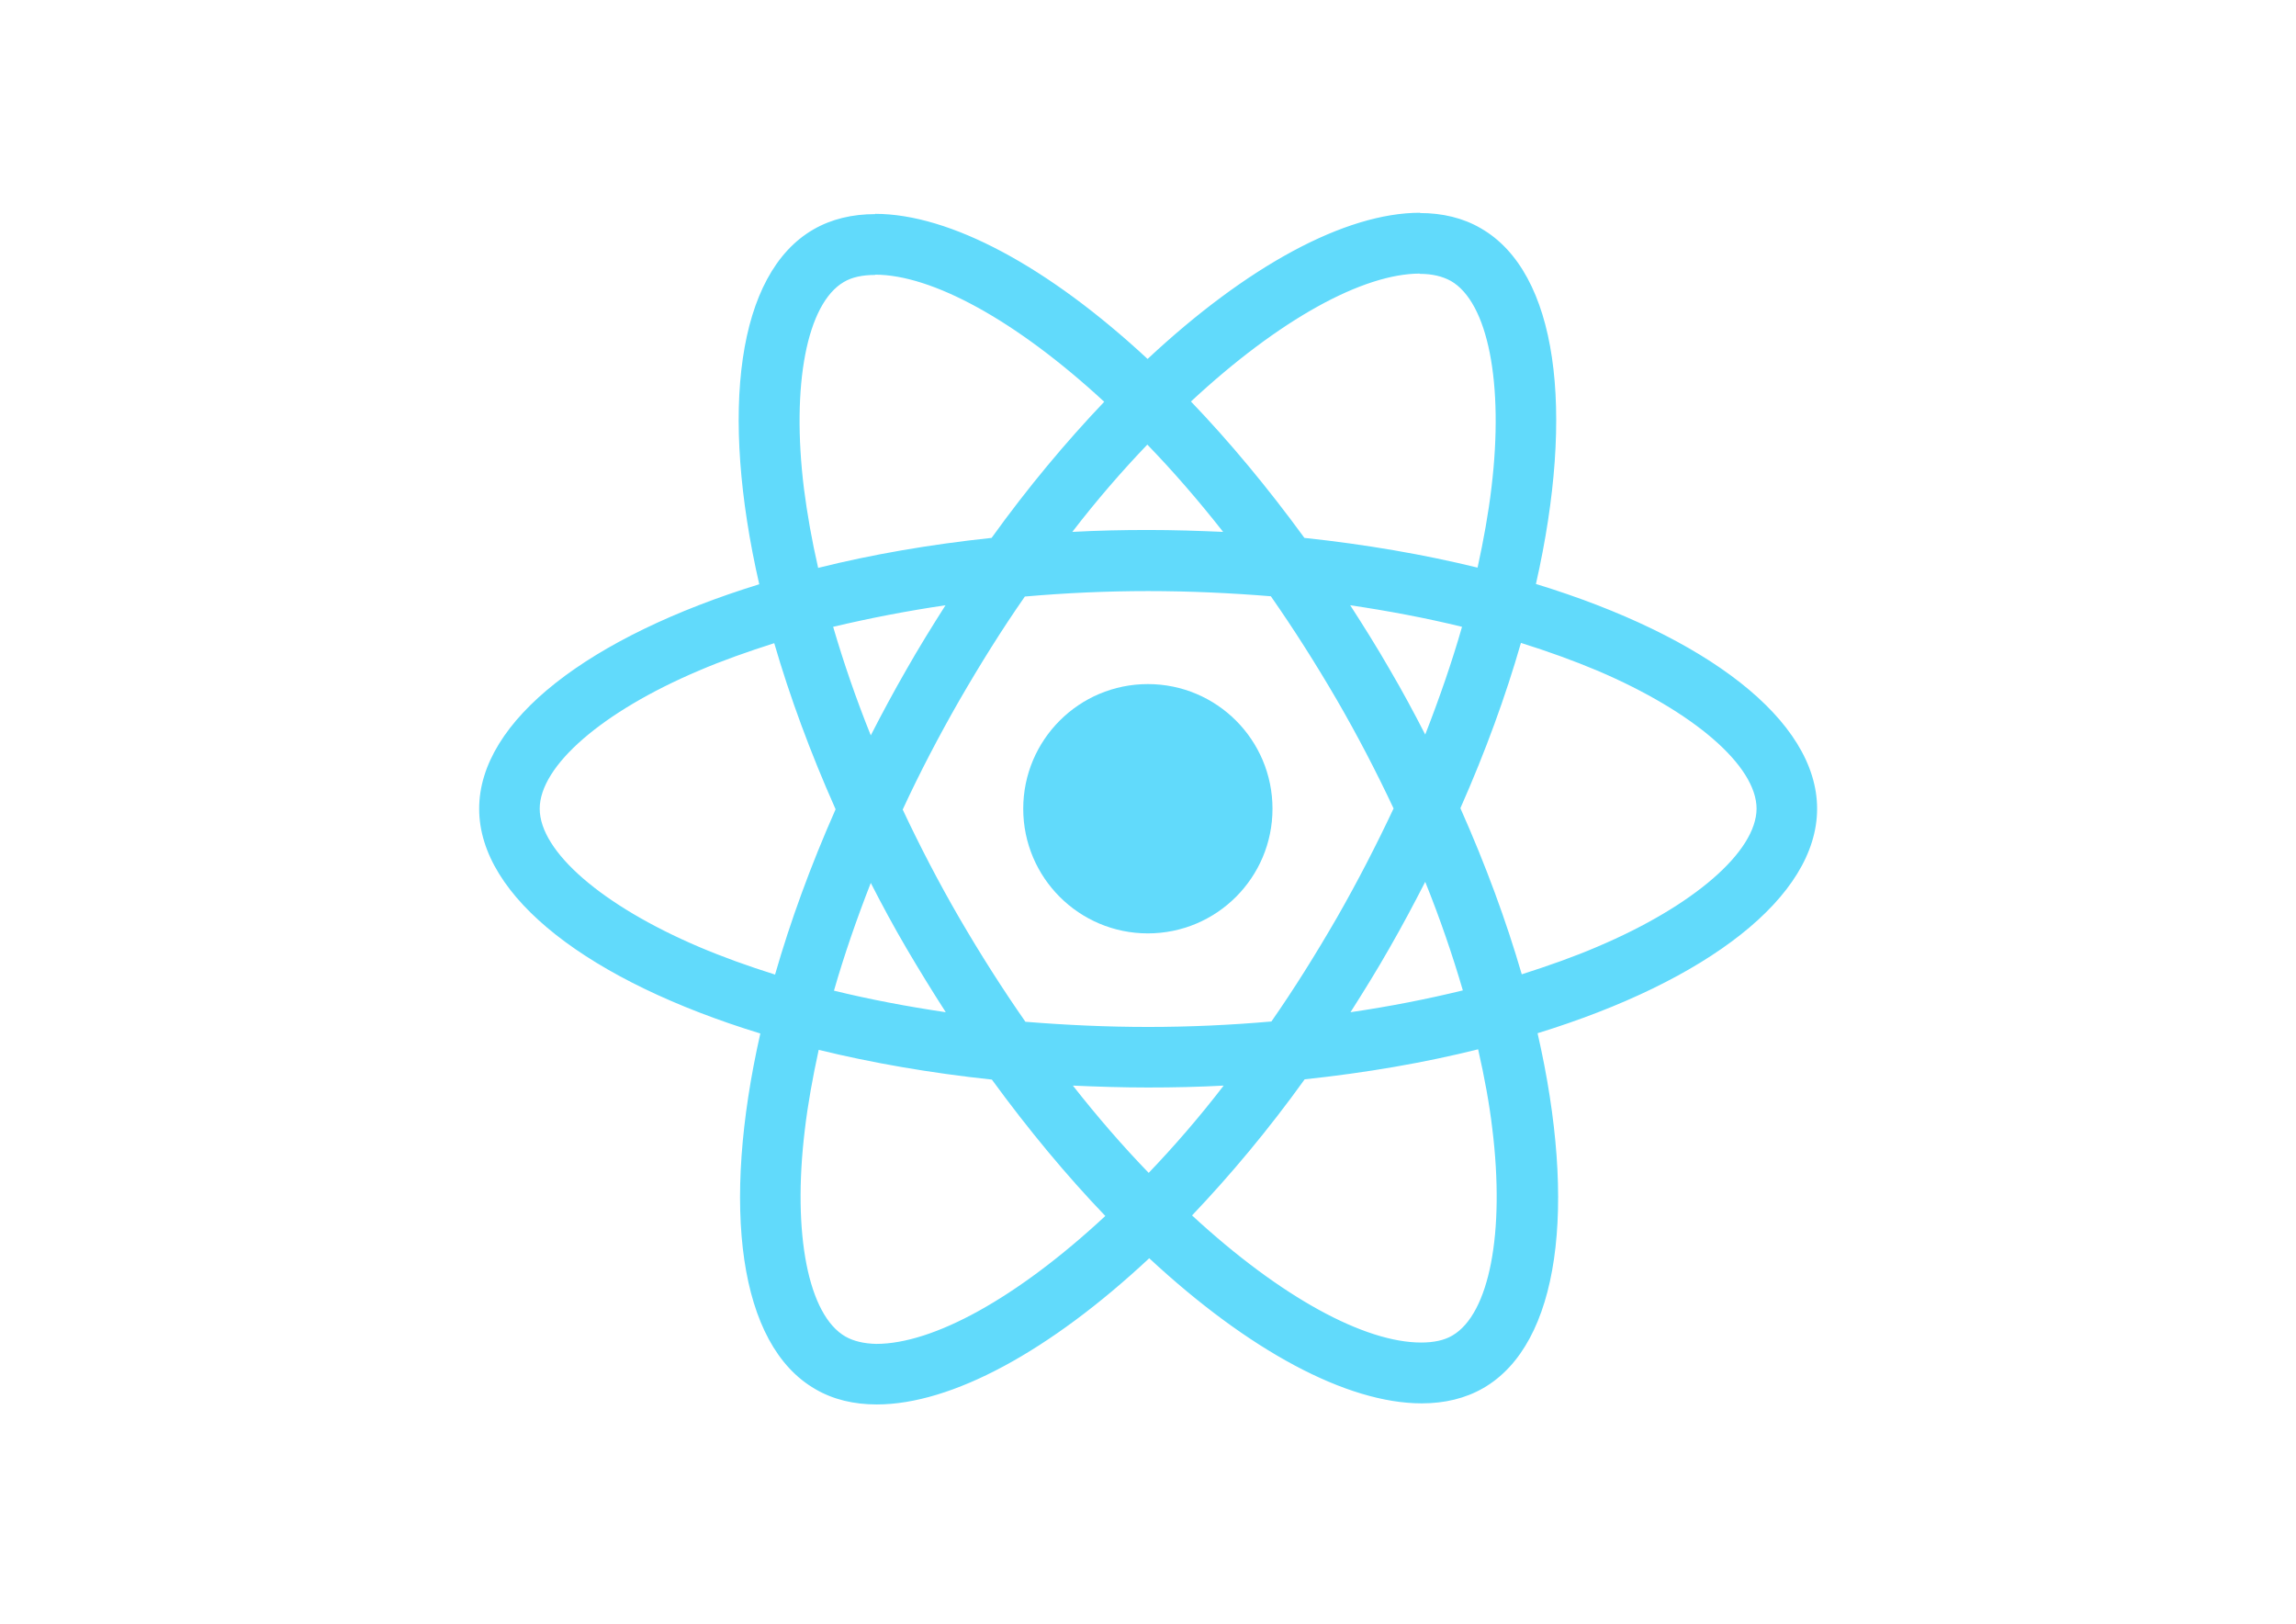
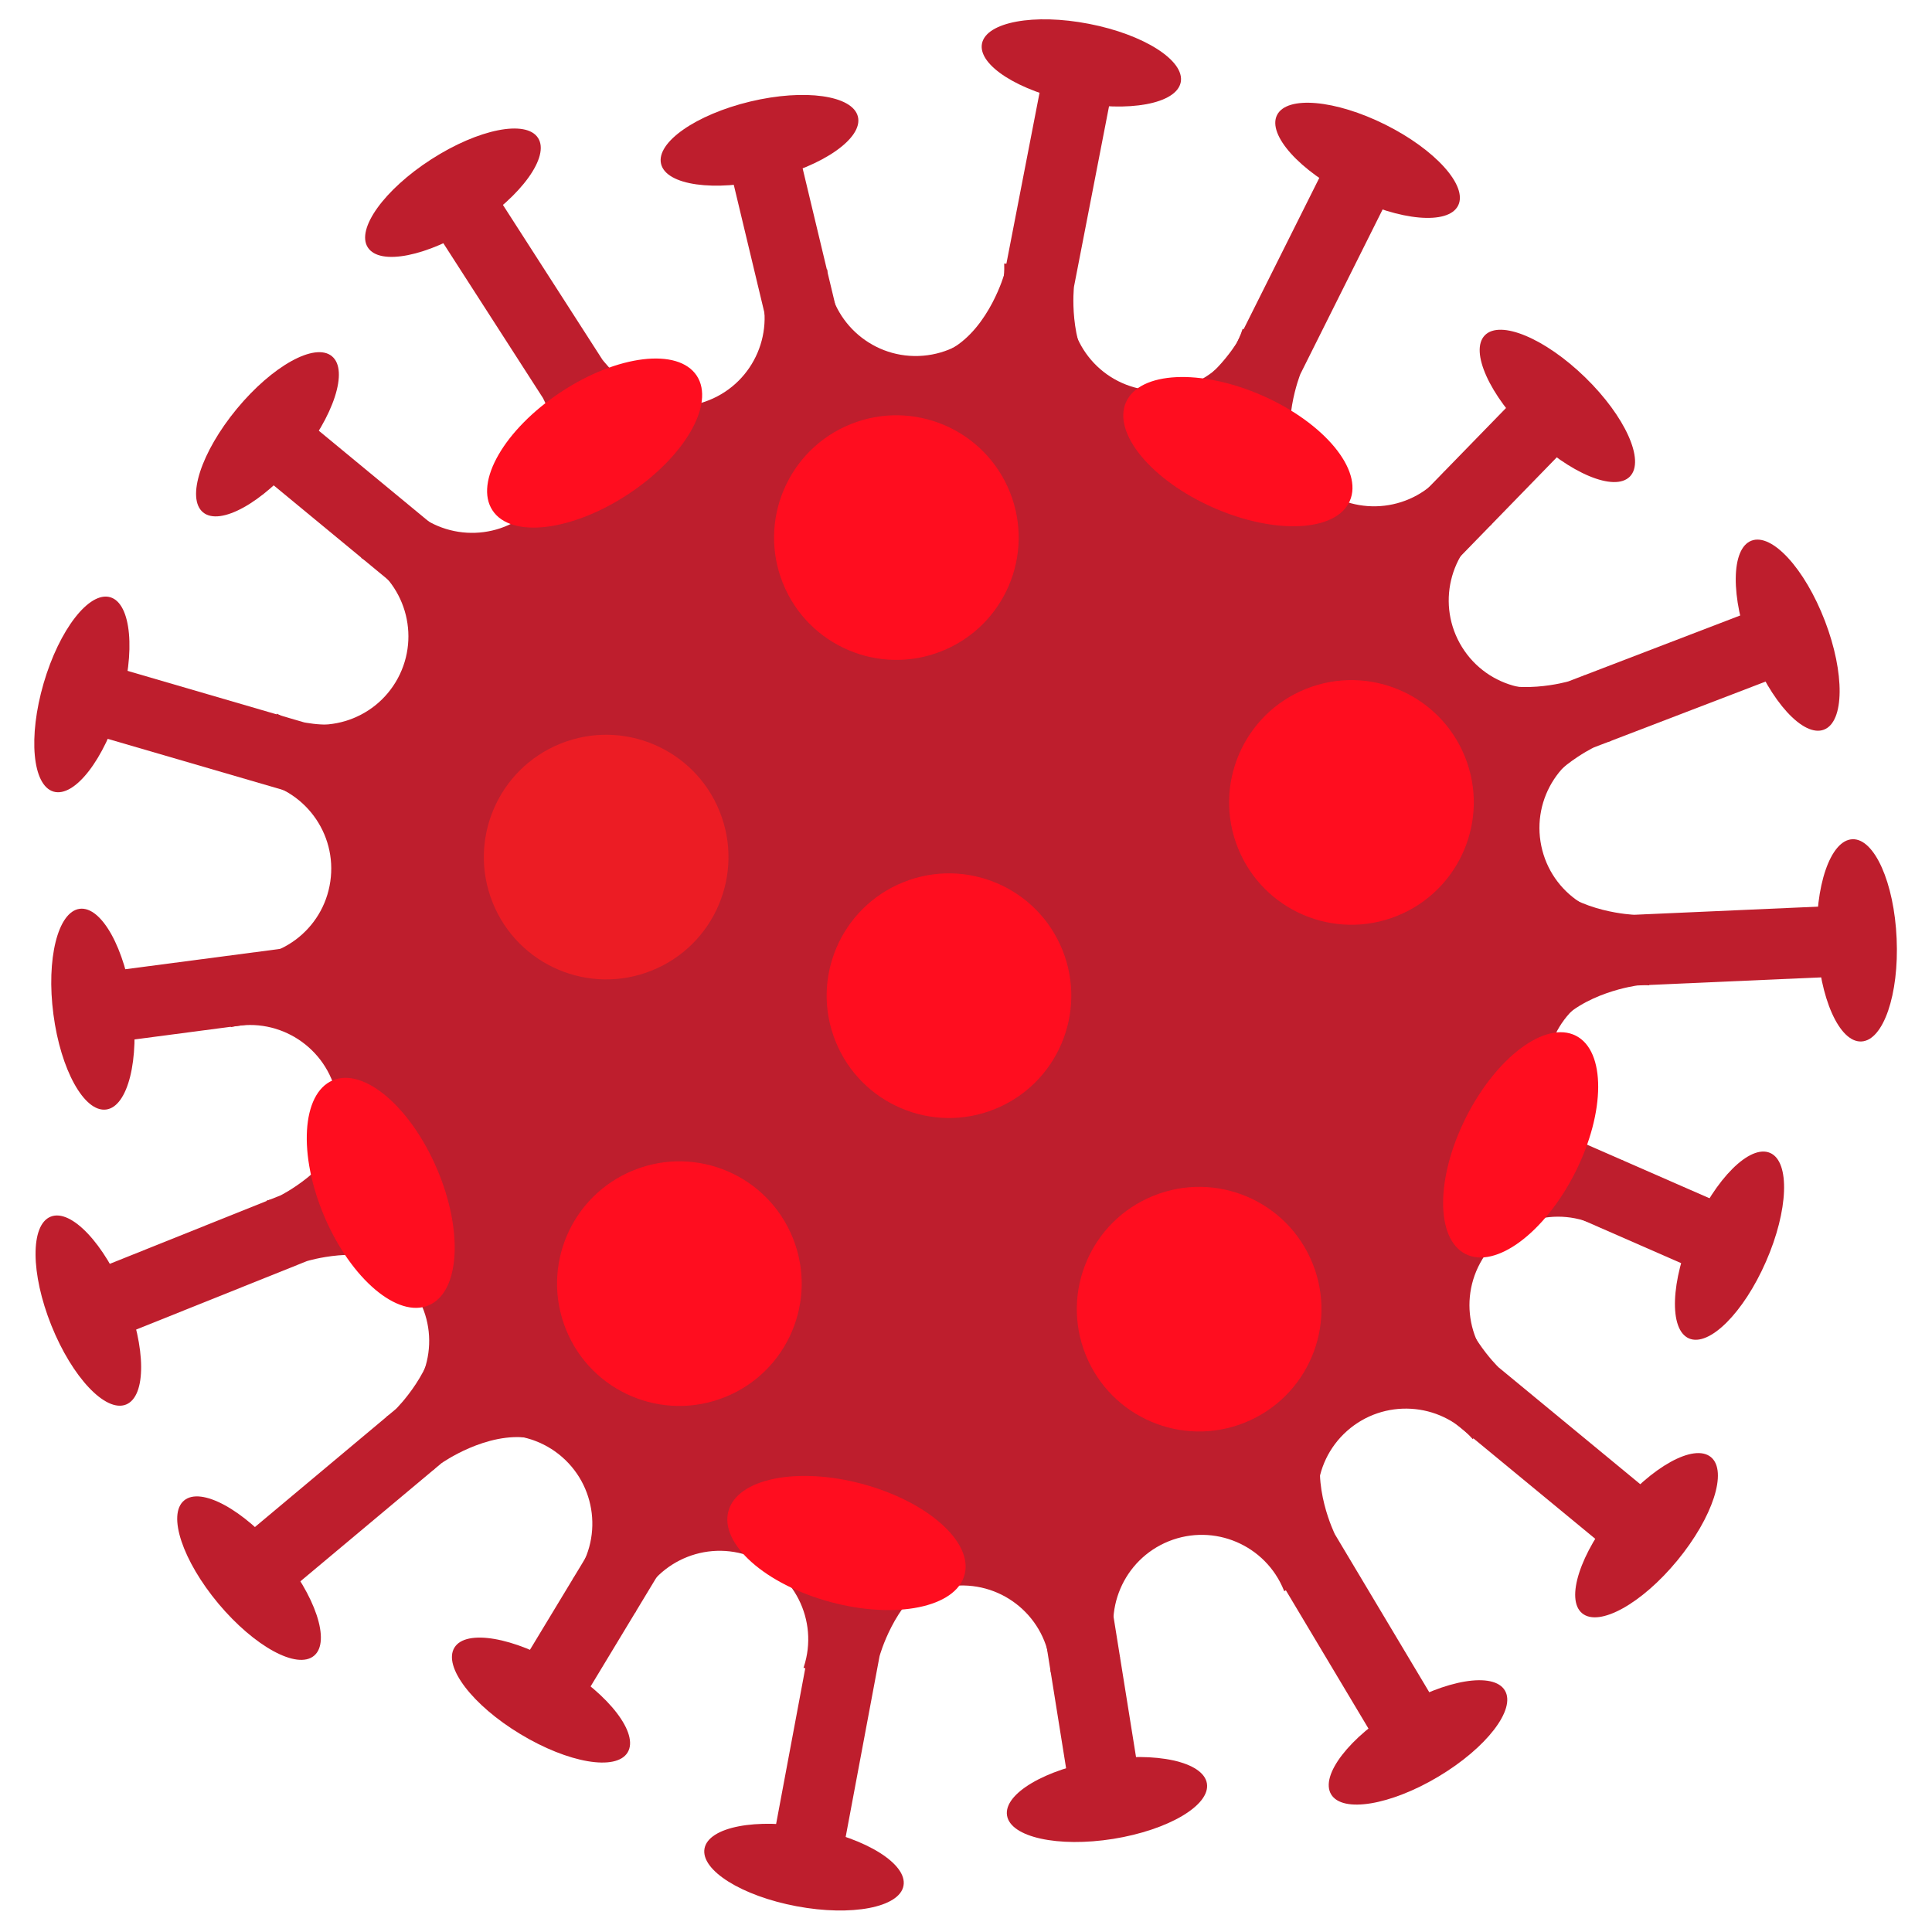
- <svg xmlns="http://www.w3.org/2000/svg" viewBox="0 0 841.9 595.3">
-   <g fill="#61DAFB">
-     <path d="M666.3 296.5c0-32.5-40.7-63.3-103.1-82.4 14.4-63.6 8-114.2-20.2-130.4-6.5-3.8-14.1-5.6-22.4-5.6v22.3c4.6 0 8.3.9 11.4 2.6 13.6 7.8 19.5 37.5 14.9 75.7-1.1 9.4-2.9 19.3-5.1 29.4-19.6-4.8-41-8.5-63.5-10.9-13.5-18.5-27.5-35.3-41.6-50 32.6-30.3 63.2-46.9 84-46.9V78c-27.5 0-63.5 19.6-99.9 53.6-36.4-33.8-72.4-53.2-99.9-53.2v22.3c20.7 0 51.4 16.5 84 46.6-14 14.7-28 31.4-41.3 49.9-22.6 2.4-44 6.1-63.6 11-2.3-10-4-19.7-5.2-29-4.7-38.2 1.1-67.9 14.6-75.8 3-1.8 6.9-2.6 11.5-2.6V78.5c-8.4 0-16 1.8-22.6 5.6-28.1 16.2-34.4 66.7-19.9 130.1-62.2 19.2-102.7 49.9-102.7 82.3 0 32.5 40.7 63.3 103.1 82.4-14.4 63.6-8 114.2 20.2 130.4 6.5 3.8 14.1 5.6 22.5 5.6 27.5 0 63.5-19.6 99.9-53.6 36.4 33.8 72.4 53.2 99.9 53.2 8.4 0 16-1.8 22.6-5.6 28.1-16.2 34.4-66.7 19.9-130.1 62-19.1 102.5-49.9 102.5-82.3zm-130.2-66.7c-3.7 12.9-8.3 26.2-13.5 39.5-4.1-8-8.4-16-13.1-24-4.6-8-9.5-15.8-14.4-23.4 14.2 2.1 27.9 4.7 41 7.9zm-45.8 106.5c-7.8 13.5-15.8 26.3-24.1 38.2-14.9 1.3-30 2-45.2 2-15.1 0-30.2-.7-45-1.9-8.3-11.9-16.4-24.6-24.2-38-7.6-13.1-14.5-26.4-20.8-39.8 6.2-13.4 13.2-26.8 20.7-39.9 7.8-13.5 15.8-26.3 24.1-38.2 14.9-1.3 30-2 45.2-2 15.1 0 30.2.7 45 1.9 8.3 11.9 16.4 24.6 24.2 38 7.6 13.1 14.5 26.4 20.8 39.8-6.3 13.4-13.2 26.8-20.7 39.9zm32.3-13c5.4 13.4 10 26.8 13.8 39.8-13.1 3.2-26.9 5.9-41.2 8 4.9-7.7 9.8-15.6 14.4-23.7 4.6-8 8.9-16.1 13-24.1zM421.2 430c-9.3-9.6-18.6-20.3-27.8-32 9 .4 18.2.7 27.5.7 9.4 0 18.7-.2 27.8-.7-9 11.7-18.3 22.4-27.5 32zm-74.4-58.9c-14.2-2.1-27.9-4.7-41-7.9 3.7-12.9 8.3-26.2 13.5-39.5 4.1 8 8.4 16 13.1 24 4.7 8 9.5 15.8 14.4 23.4zM420.7 163c9.3 9.6 18.6 20.3 27.8 32-9-.4-18.2-.7-27.5-.7-9.4 0-18.7.2-27.8.7 9-11.7 18.3-22.4 27.5-32zm-74 58.9c-4.9 7.7-9.8 15.6-14.4 23.7-4.6 8-8.9 16-13 24-5.4-13.4-10-26.8-13.8-39.8 13.1-3.1 26.9-5.8 41.2-7.9zm-90.5 125.2c-35.4-15.1-58.3-34.9-58.3-50.6 0-15.7 22.9-35.6 58.3-50.6 8.6-3.7 18-7 27.7-10.1 5.7 19.6 13.2 40 22.5 60.9-9.2 20.8-16.6 41.1-22.2 60.6-9.9-3.1-19.3-6.5-28-10.2zM310 490c-13.6-7.8-19.5-37.5-14.9-75.7 1.1-9.4 2.9-19.3 5.1-29.4 19.6 4.8 41 8.5 63.5 10.9 13.5 18.5 27.5 35.3 41.6 50-32.6 30.3-63.2 46.9-84 46.9-4.5-.1-8.3-1-11.3-2.7zm237.2-76.2c4.7 38.2-1.1 67.9-14.6 75.8-3 1.8-6.9 2.6-11.5 2.6-20.7 0-51.4-16.5-84-46.6 14-14.7 28-31.4 41.3-49.9 22.6-2.4 44-6.1 63.6-11 2.3 10.1 4.1 19.8 5.2 29.1zm38.5-66.7c-8.6 3.7-18 7-27.7 10.1-5.7-19.6-13.2-40-22.5-60.9 9.2-20.8 16.6-41.1 22.2-60.6 9.9 3.1 19.3 6.5 28.1 10.2 35.4 15.1 58.3 34.9 58.3 50.6-.1 15.7-23 35.6-58.4 50.6zM320.8 78.4z" />
-     <circle cx="420.9" cy="296.5" r="45.7" />
-     <path d="M520.5 78.1z" />
+ <svg xmlns="http://www.w3.org/2000/svg" version="1.1" id="Layer_1" x="0px" y="0px" viewBox="0 0 512 512" style="enable-background:new 0 0 512 512;" xml:space="preserve">
+   <style type="text/css">
+ 	.st0{fill:#BE1E2D;}
+ 	.st1{fill:#EC1C24;}
+ 	.st2{fill:#FF0D1F;}
+ </style>
+   <g>
+     <path class="st0" d="M159.65,95.323l-31.717-49.337l-7.896,5.075l-7.892,5.091l31.734,49.309   c0,0,6.952,12.959,3.662,24.137l16.268-10.472l16.299-10.481C168.575,107,159.65,95.323,159.65,95.323z" />
+     <path class="st0" d="M142.591,36.566c3.159,4.889-4.376,15.367-16.838,23.385c-12.464,8.005-25.12,10.535-28.277,5.622   c-3.156-4.884,4.392-15.37,16.848-23.374C126.787,34.18,139.451,31.655,142.591,36.566z" />
  </g>
+   <g>
+     <path class="st0" d="M224.058,92.008l-13.656-57.013l-9.119,2.192l-9.128,2.172l13.659,57.045   c0,0,2.271,14.523-4.515,23.976l18.813-4.504l18.827-4.512C228.605,106.005,224.058,92.008,224.058,92.008z" />
+     <path class="st0" d="M227.359,30.939c1.367,5.665-9.207,13.06-23.628,16.52c-14.405,3.436-27.192,1.643-28.539-4.022   c-1.366-5.679,9.218-13.069,23.628-16.529C213.23,23.465,226.012,25.266,227.359,30.939z" />
+   </g>
+   <g>
+     <path class="st0" d="M284.612,76.012l11.18-57.565l-9.226-1.776l-9.196-1.787l-11.166,57.584   c0,0-3.941,14.151-14.023,19.95l18.985,3.687l18.988,3.684C282.989,90.644,284.612,76.012,284.612,76.012z" />
+     <path class="st0" d="M312.909,21.787c-1.11,5.717-13.796,8.081-28.351,5.247   c-14.536-2.826-25.432-9.759-24.328-15.471c1.109-5.723,13.814-8.075,28.353-5.247   C303.133,9.123,314.015,16.056,312.909,21.787z" />
+   </g>
+   <g>
+     <path class="st0" d="M344.607,99.14l26.211-52.462l-8.39-4.184l-8.39-4.178l-26.217,52.438   c0,0-7.592,12.593-18.865,15.471l17.305,8.644l17.307,8.66C339.119,112.78,344.607,99.14,344.607,99.14z" />
+     <path class="st0" d="M386.419,54.472c-2.612,5.217-15.446,4.083-28.711-2.544   c-13.257-6.608-21.885-16.208-19.286-21.425c2.612-5.223,15.473-4.075,28.73,2.539   C380.399,39.668,389.029,49.255,386.419,54.472z" />
+   </g>
+   <g>
+     <path class="st0" d="M378.563,156.151l40.883-42.032l-6.731-6.543l-6.714-6.531l-40.889,42.009   c0,0-11.062,9.699-22.685,9.013l13.858,13.495l13.875,13.511C369.17,167.462,378.563,156.151,378.563,156.151z" />
+     <path class="st0" d="M431.941,126.283c-4.059,4.165-15.974-0.815-26.583-11.145   c-10.611-10.331-15.924-22.098-11.866-26.276c4.067-4.178,15.976,0.814,26.599,11.145   C430.697,110.331,436.01,122.105,431.941,126.283z" />
+   </g>
+   <g>
+     <path class="st0" d="M422.373,198.084l54.755-20.997l-3.369-8.772l-3.353-8.751l-54.766,21.01   c0,0-14.091,4.152-24.358-1.341l6.939,18.07l6.922,18.078C409.102,204.44,422.373,198.084,422.373,198.084z" />
+     <path class="st0" d="M483.362,193.367c-5.433,2.082-14.151-7.442-19.466-21.254   c-5.31-13.836-5.187-26.757,0.254-28.826c5.447-2.096,14.159,7.428,19.472,21.265   C488.918,178.374,488.812,191.289,483.362,193.367z" />
+   </g>
+   <g>
+     <path class="st0" d="M433.925,261.158l58.576-2.583l-0.404-9.368l-0.421-9.376l-58.576,2.593   c0,0-14.705-0.525-22.702-8.969l0.858,19.335l0.864,19.33C419.332,263.005,433.925,261.158,433.925,261.158z" />
+     <path class="st0" d="M493.277,276.003c-5.824,0.268-11.079-11.53-11.727-26.342   c-0.661-14.784,3.526-27.006,9.352-27.255c5.829-0.265,11.087,11.541,11.726,26.326   C503.293,263.535,499.101,275.751,493.277,276.003z" />
+   </g>
+   <g>
+     <path class="st0" d="M400.865,315.192l53.709,23.522l3.752-8.595l3.78-8.6l-53.728-23.508   c0,0-12.967-6.955-16.405-18.067l-7.767,17.728l-7.758,17.72C386.971,310.393,400.865,315.192,400.865,315.192z" />
+     <path class="st0" d="M447.578,354.69c-5.329-2.345-4.851-15.233,1.082-28.802   c5.96-13.574,15.099-22.686,20.441-20.349c5.335,2.329,4.846,15.25-1.107,28.815   C462.065,347.909,452.924,357.029,447.578,354.69z" />
+   </g>
+   <g>
+     <path class="st0" d="M385.144,376.788l45.237,37.301l5.963-7.237l5.969-7.234l-45.229-37.306   c0,0-10.568-10.242-10.86-21.863l-12.303,14.921l-12.309,14.932C373.083,368.368,385.144,376.788,385.144,376.788z" />
+     <path class="st0" d="M419.29,427.54c-4.498-3.698-0.519-15.971,8.915-27.397c9.434-11.448,20.704-17.69,25.203-13.998   c4.509,3.706,0.514,15.99-8.923,27.43C435.072,425.004,423.781,431.251,419.29,427.54z" />
+   </g>
+   <g>
+     <path class="st0" d="M337.649,416.228l30.075,50.336l8.062-4.801l8.054-4.818l-30.078-50.347   c0,0-6.518-13.178-2.867-24.227l-16.608,9.907l-16.616,9.934C329.131,404.256,337.649,416.228,337.649,416.228z" />
+     <path class="st0" d="M352.756,475.512c-2.979-5.001,4.886-15.203,17.61-22.817   c12.727-7.6,25.454-9.702,28.441-4.703c3.003,5.012-4.895,15.228-17.616,22.828   C368.484,478.409,355.746,480.53,352.756,475.512z" />
+   </g>
+   <g>
+     <path class="st0" d="M274.821,420.473l9.27,57.904l9.261-1.487l9.27-1.495l-9.275-57.896   c0,0-1.161-14.651,6.324-23.574l-19.114,3.058l-19.1,3.069C271.336,406.18,274.821,420.473,274.821,420.473z" />
+     <path class="st0" d="M266.871,481.118c-0.929-5.747,10.183-12.309,24.817-14.662c14.626-2.334,27.241,0.437,28.157,6.19   c0.926,5.75-10.191,12.325-24.825,14.678C280.398,489.655,267.789,486.886,266.871,481.118z" />
+   </g>
+   <g>
+     <path class="st0" d="M214.651,435.443l-10.792,57.655l9.215,1.703l9.213,1.738l10.806-57.642   c0,0,3.848-14.189,13.902-20.048l-19.023-3.575l-19.018-3.569C216.195,420.825,214.651,435.443,214.651,435.443z" />
+     <path class="st0" d="M186.705,489.873c1.074-5.723,13.746-8.158,28.307-5.441   c14.571,2.736,25.506,9.595,24.421,15.323c-1.065,5.723-13.738,8.166-28.32,5.422   C196.565,502.453,185.636,495.61,186.705,489.873z" />
+   </g>
+   <g>
+     <path class="st0" d="M165.671,395.497l-30.346,50.18l8.04,4.851l8.038,4.853l30.321-50.183   c0,0,8.584-11.951,20.059-13.913l-16.561-10l-16.564-10.011C172.237,382.333,165.671,395.497,165.671,395.497z" />
+     <path class="st0" d="M120.417,436.654c3.006-4.974,15.728-2.812,28.421,4.84   c12.669,7.676,20.508,17.939,17.493,22.912c-3.023,4.999-15.747,2.826-28.436-4.853   C125.224,451.914,117.389,441.661,120.417,436.654z" />
+   </g>
+   <g>
+     <path class="st0" d="M104.941,373.377l-44.958,37.642l6.023,7.196l6.029,7.19l44.956-37.639   c0,0,11.986-8.516,23.478-6.657l-12.421-14.832l-12.424-14.831C115.421,363.074,104.941,373.377,104.941,373.377z" />
+     <path class="st0" d="M48.775,397.656c4.46-3.749,15.81,2.421,25.323,13.793c9.497,11.342,13.605,23.604,9.128,27.34   c-4.482,3.749-15.799-2.435-25.331-13.793C48.398,413.632,44.298,401.406,48.775,397.656z" />
+   </g>
+   <g>
+     <path class="st0" d="M74.346,316.794l-54.424,21.816l3.493,8.704l3.487,8.715l54.43-21.822   c0,0,14.042-4.364,24.394,0.963l-7.204-17.958l-7.196-17.966C87.513,310.237,74.346,316.794,74.346,316.794z" />
+     <path class="st0" d="M13.431,322.429c5.405-2.181,14.265,7.204,19.794,20.955   c5.501,13.768,5.583,26.656,0.177,28.834c-5.414,2.173-14.273-7.215-19.794-20.969   C8.094,337.489,8.015,324.587,13.431,322.429z" />
+   </g>
+   <g>
+     <path class="st0" d="M81.536,250.508l-58.133,7.638l1.213,9.294l1.235,9.311l58.136-7.646   c0,0,14.691-0.754,23.382,6.974l-2.511-19.182l-2.531-19.188C95.92,247.411,81.536,250.508,81.536,250.508z" />
+     <path class="st0" d="M21.121,240.842c5.775-0.743,12.041,10.551,13.97,25.227c1.929,14.689-1.192,27.216-6.958,27.968   c-5.802,0.776-12.055-10.524-13.976-25.213C12.218,254.134,15.333,241.612,21.121,240.842z" />
+   </g>
+   <g>
+     <path class="st0" d="M80.615,191.443l-56.3-16.419l-2.621,8.996l-2.618,9.024l56.286,16.408   c0,0,13.746,5.231,18.597,15.809l5.414-18.578l5.427-18.581C95.015,194.405,80.615,191.443,80.615,191.443z" />
+     <path class="st0" d="M29.213,158.271c5.583,1.626,6.769,14.495,2.605,28.717   c-4.138,14.216-12.039,24.427-17.627,22.798c-5.603-1.643-6.772-14.49-2.632-28.706   C15.713,166.853,23.614,156.643,29.213,158.271z" />
+   </g>
+   <g>
+     <path class="st0" d="M122.078,145.184l-45.204-37.326l-5.988,7.237l-5.974,7.242l45.226,37.326   c0,0,10.563,10.22,10.817,21.86l12.333-14.927l12.311-14.913C134.131,153.606,122.078,145.184,122.078,145.184z" />
+     <path class="st0" d="M87.964,94.407c4.49,3.703,0.495,15.982-8.936,27.402c-9.431,11.429-20.732,17.685-25.222,13.965   c-4.496-3.717-0.5-15.971,8.947-27.422C72.174,96.949,83.466,90.682,87.964,94.407z" />
+   </g>
+   <path class="st0" d="M387.442,171.474c-6.818-11.019-3.421-25.476,7.592-32.294l0.279-0.161  c-3.954-4.909-8.128-9.601-12.533-14.055l-0.197,0.262c-8.005,10.185-22.765,11.934-32.939,3.93  c-10.191-8.018-11.945-22.764-3.933-32.942l0.178-0.205c-5.376-3.249-10.921-6.198-16.583-8.871l-0.082,0.257  c-4.028,12.292-17.291,18.996-29.608,14.965c-12.287-4.025-19.001-17.28-14.968-29.596l0.071-0.251  c-6.13-1.197-12.347-2.088-18.592-2.679v0.29c0.423,12.946-9.729,23.784-22.688,24.213  c-12.929,0.429-23.77-9.724-24.196-22.664l-0.016-0.282c-6.146,0.981-12.282,2.277-18.392,3.891l0.093,0.243  c4.84,12.03-0.976,25.681-12.995,30.513c-12.008,4.837-25.678-0.968-30.52-12.984l-0.101-0.243  c-5.118,2.85-10.076,5.908-14.85,9.171l0.197,0.216c8.582,9.672,7.699,24.508-1.984,33.109  c-9.704,8.595-24.525,7.704-33.119-1.992l-0.195-0.213c-4.135,4.73-8.023,9.666-11.656,14.746l0.232,0.129  c11.386,6.165,15.624,20.395,9.48,31.797c-6.149,11.388-20.393,15.629-31.786,9.477l-0.208-0.115  c-2.279,5.837-4.258,11.784-5.949,17.834l0.276,0.033c12.795,1.891,21.674,13.798,19.783,26.623  c-1.866,12.817-13.779,21.674-26.599,19.802l-0.319-0.044c-0.132,6.242,0.041,12.517,0.547,18.81l0.33-0.065  c12.678-2.64,25.077,5.517,27.725,18.201c2.623,12.686-5.537,25.099-18.215,27.733l-0.284,0.049  c1.085,3.173,2.255,6.316,3.528,9.461c1.087,2.711,2.241,5.379,3.454,8.005l0.23-0.134  c11.025-6.818,25.484-3.416,32.289,7.606c6.829,11,3.421,25.465-7.605,32.283l-0.268,0.172  c3.963,4.903,8.138,9.595,12.533,14.036l0.208-0.268c8.005-10.166,22.757-11.921,32.945-3.925  c10.174,8.018,11.937,22.765,3.913,32.942l-0.167,0.224c5.381,3.23,10.929,6.179,16.588,8.851l0.071-0.238  c4.037-12.311,17.299-19.015,29.597-14.976c12.325,4.037,19.021,17.291,14.987,29.594l-0.085,0.251  c6.143,1.205,12.347,2.091,18.605,2.673v-0.282c-0.434-12.935,9.71-23.785,22.664-24.208  c12.948-0.423,23.803,9.71,24.213,22.661l0.016,0.284c6.149-0.995,12.271-2.29,18.384-3.906l-0.098-0.23  c-4.837-12.021,0.995-25.691,13-30.537c12.025-4.834,25.681,0.992,30.523,13.009l0.093,0.23  c5.132-2.85,10.101-5.9,14.864-9.158l-0.194-0.216c-8.581-9.685-7.696-24.527,1.99-33.117  c9.688-8.581,24.525-7.704,33.111,1.981l0.18,0.219c4.143-4.731,8.045-9.647,11.68-14.754l-0.246-0.12  c-11.38-6.146-15.637-20.393-9.48-31.775c6.16-11.401,20.401-15.651,31.786-9.493l0.221,0.128  c2.274-5.851,4.255-11.811,5.928-17.843l-0.257-0.038c-12.809-1.891-21.679-13.803-19.805-26.615  c1.883-12.803,13.787-21.693,26.61-19.81l0.328,0.052c0.123-6.256-0.043-12.517-0.535-18.816l-0.328,0.071  c-12.694,2.632-25.11-5.531-27.73-18.209c-2.629-12.689,5.523-25.099,18.198-27.731l0.276-0.046  c-1.074-3.179-2.236-6.319-3.501-9.459c-1.09-2.716-2.268-5.384-3.471-8.024l-0.224,0.147  C408.723,185.887,394.26,182.485,387.442,171.474z" />
+   <path class="st1" d="M190.706,215.032c6.684,16.6-1.356,35.476-17.958,42.166  c-16.594,6.69-35.483-1.353-42.171-17.958c-6.687-16.605,1.355-35.481,17.958-42.165  C165.137,190.391,184.019,198.422,190.706,215.032z" />
+   <path class="st2" d="M281.555,251.752c6.687,16.61-1.359,35.497-17.958,42.182  c-16.602,6.684-35.489-1.369-42.168-17.969c-6.693-16.599,1.347-35.481,17.958-42.165  C255.983,227.12,274.865,235.146,281.555,251.752z" />
+   <path class="st2" d="M210.109,328.075c6.684,16.599-1.356,35.472-17.947,42.157  c-16.627,6.698-35.5-1.339-42.184-17.938c-6.69-16.619,1.35-35.492,17.968-42.177  C184.546,303.432,203.422,311.462,210.109,328.075z" />
+   <path class="st2" d="M267.617,130.372c6.674,16.594-1.367,35.475-17.963,42.151  c-16.602,6.693-35.492-1.345-42.171-17.944c-6.682-16.599,1.356-35.492,17.958-42.176  C242.037,105.719,260.927,113.761,267.617,130.372z" />
+   <path class="st2" d="M184.639,99.559c4.922,7.48-3.186,21.527-18.13,31.389c-14.941,9.857-31.048,11.801-35.981,4.321  c-4.938-7.466,3.184-21.508,18.113-31.371C163.585,94.027,179.692,92.084,184.639,99.559z" />
+   <path class="st2" d="M417.593,274.464c7.972,4.018,7.923,20.24-0.14,36.224c-8.056,15.99-21.073,25.681-29.058,21.647  c-7.993-4.037-7.931-20.264,0.123-36.24C396.577,280.115,409.589,270.425,417.593,274.464z" />
+   <path class="st2" d="M88.166,286.308c8.22-3.506,20.603,6.985,27.637,23.451c7.032,16.457,6.059,32.652-2.175,36.158  c-8.215,3.526-20.592-6.98-27.629-23.431C78.968,306.029,79.924,289.825,88.166,286.308z" />
+   <path class="st2" d="M193.034,400.49c2.323-8.652,18.215-11.877,35.502-7.231  c17.288,4.654,29.411,15.427,27.08,24.074c-2.312,8.639-18.211,11.882-35.494,7.229  C202.826,419.901,190.703,409.129,193.034,400.49z" />
+   <path class="st2" d="M298.392,106.601c3.635-8.182,19.832-8.967,36.202-1.744  c16.381,7.231,26.717,19.729,23.109,27.919c-3.607,8.182-19.819,8.972-36.183,1.744  C305.139,127.289,294.795,114.78,298.392,106.601z" />
+   <path class="st2" d="M388.223,200.543c6.684,16.605-1.377,35.486-17.979,42.179  c-16.597,6.682-35.478-1.361-42.166-17.952c-6.687-16.627,1.35-35.505,17.955-42.184  C362.633,175.901,381.531,183.938,388.223,200.543z" />
+   <path class="st2" d="M347.854,334.83c6.684,16.605-1.361,35.486-17.963,42.171  c-16.613,6.69-35.492-1.353-42.171-17.952c-6.693-16.599,1.35-35.472,17.966-42.157  C322.282,310.193,341.164,318.223,347.854,334.83z" />
</svg>
